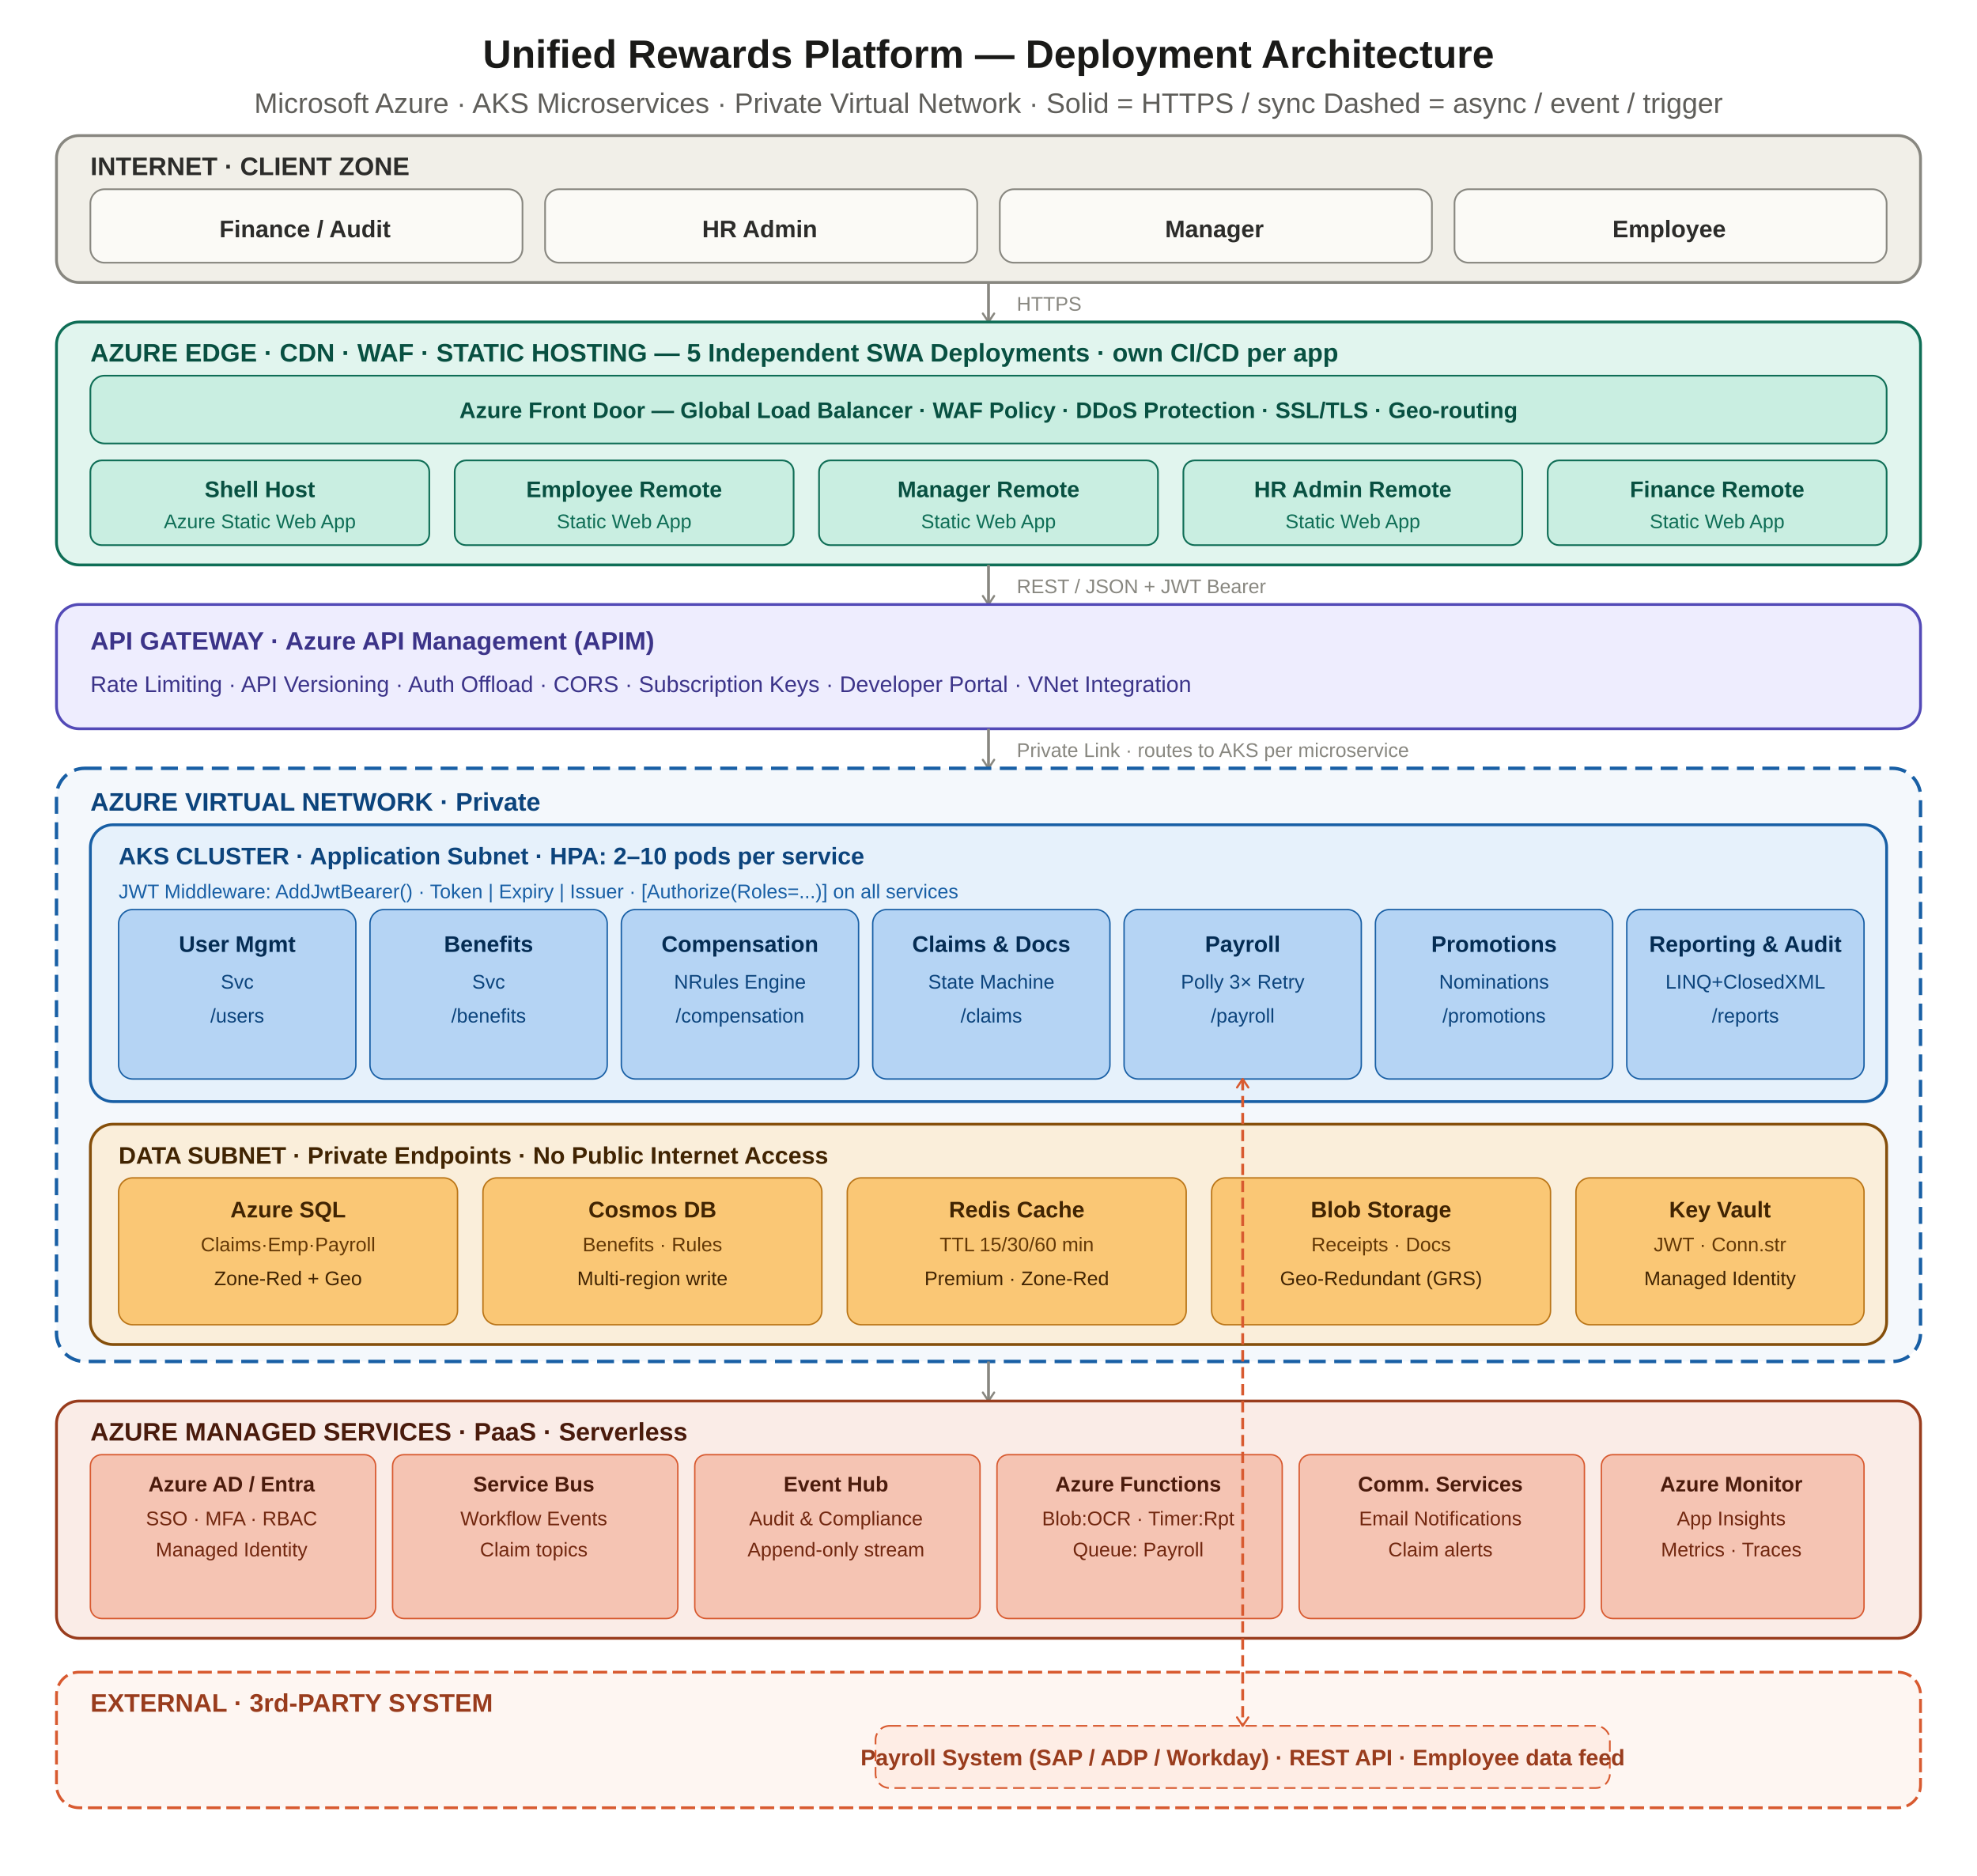
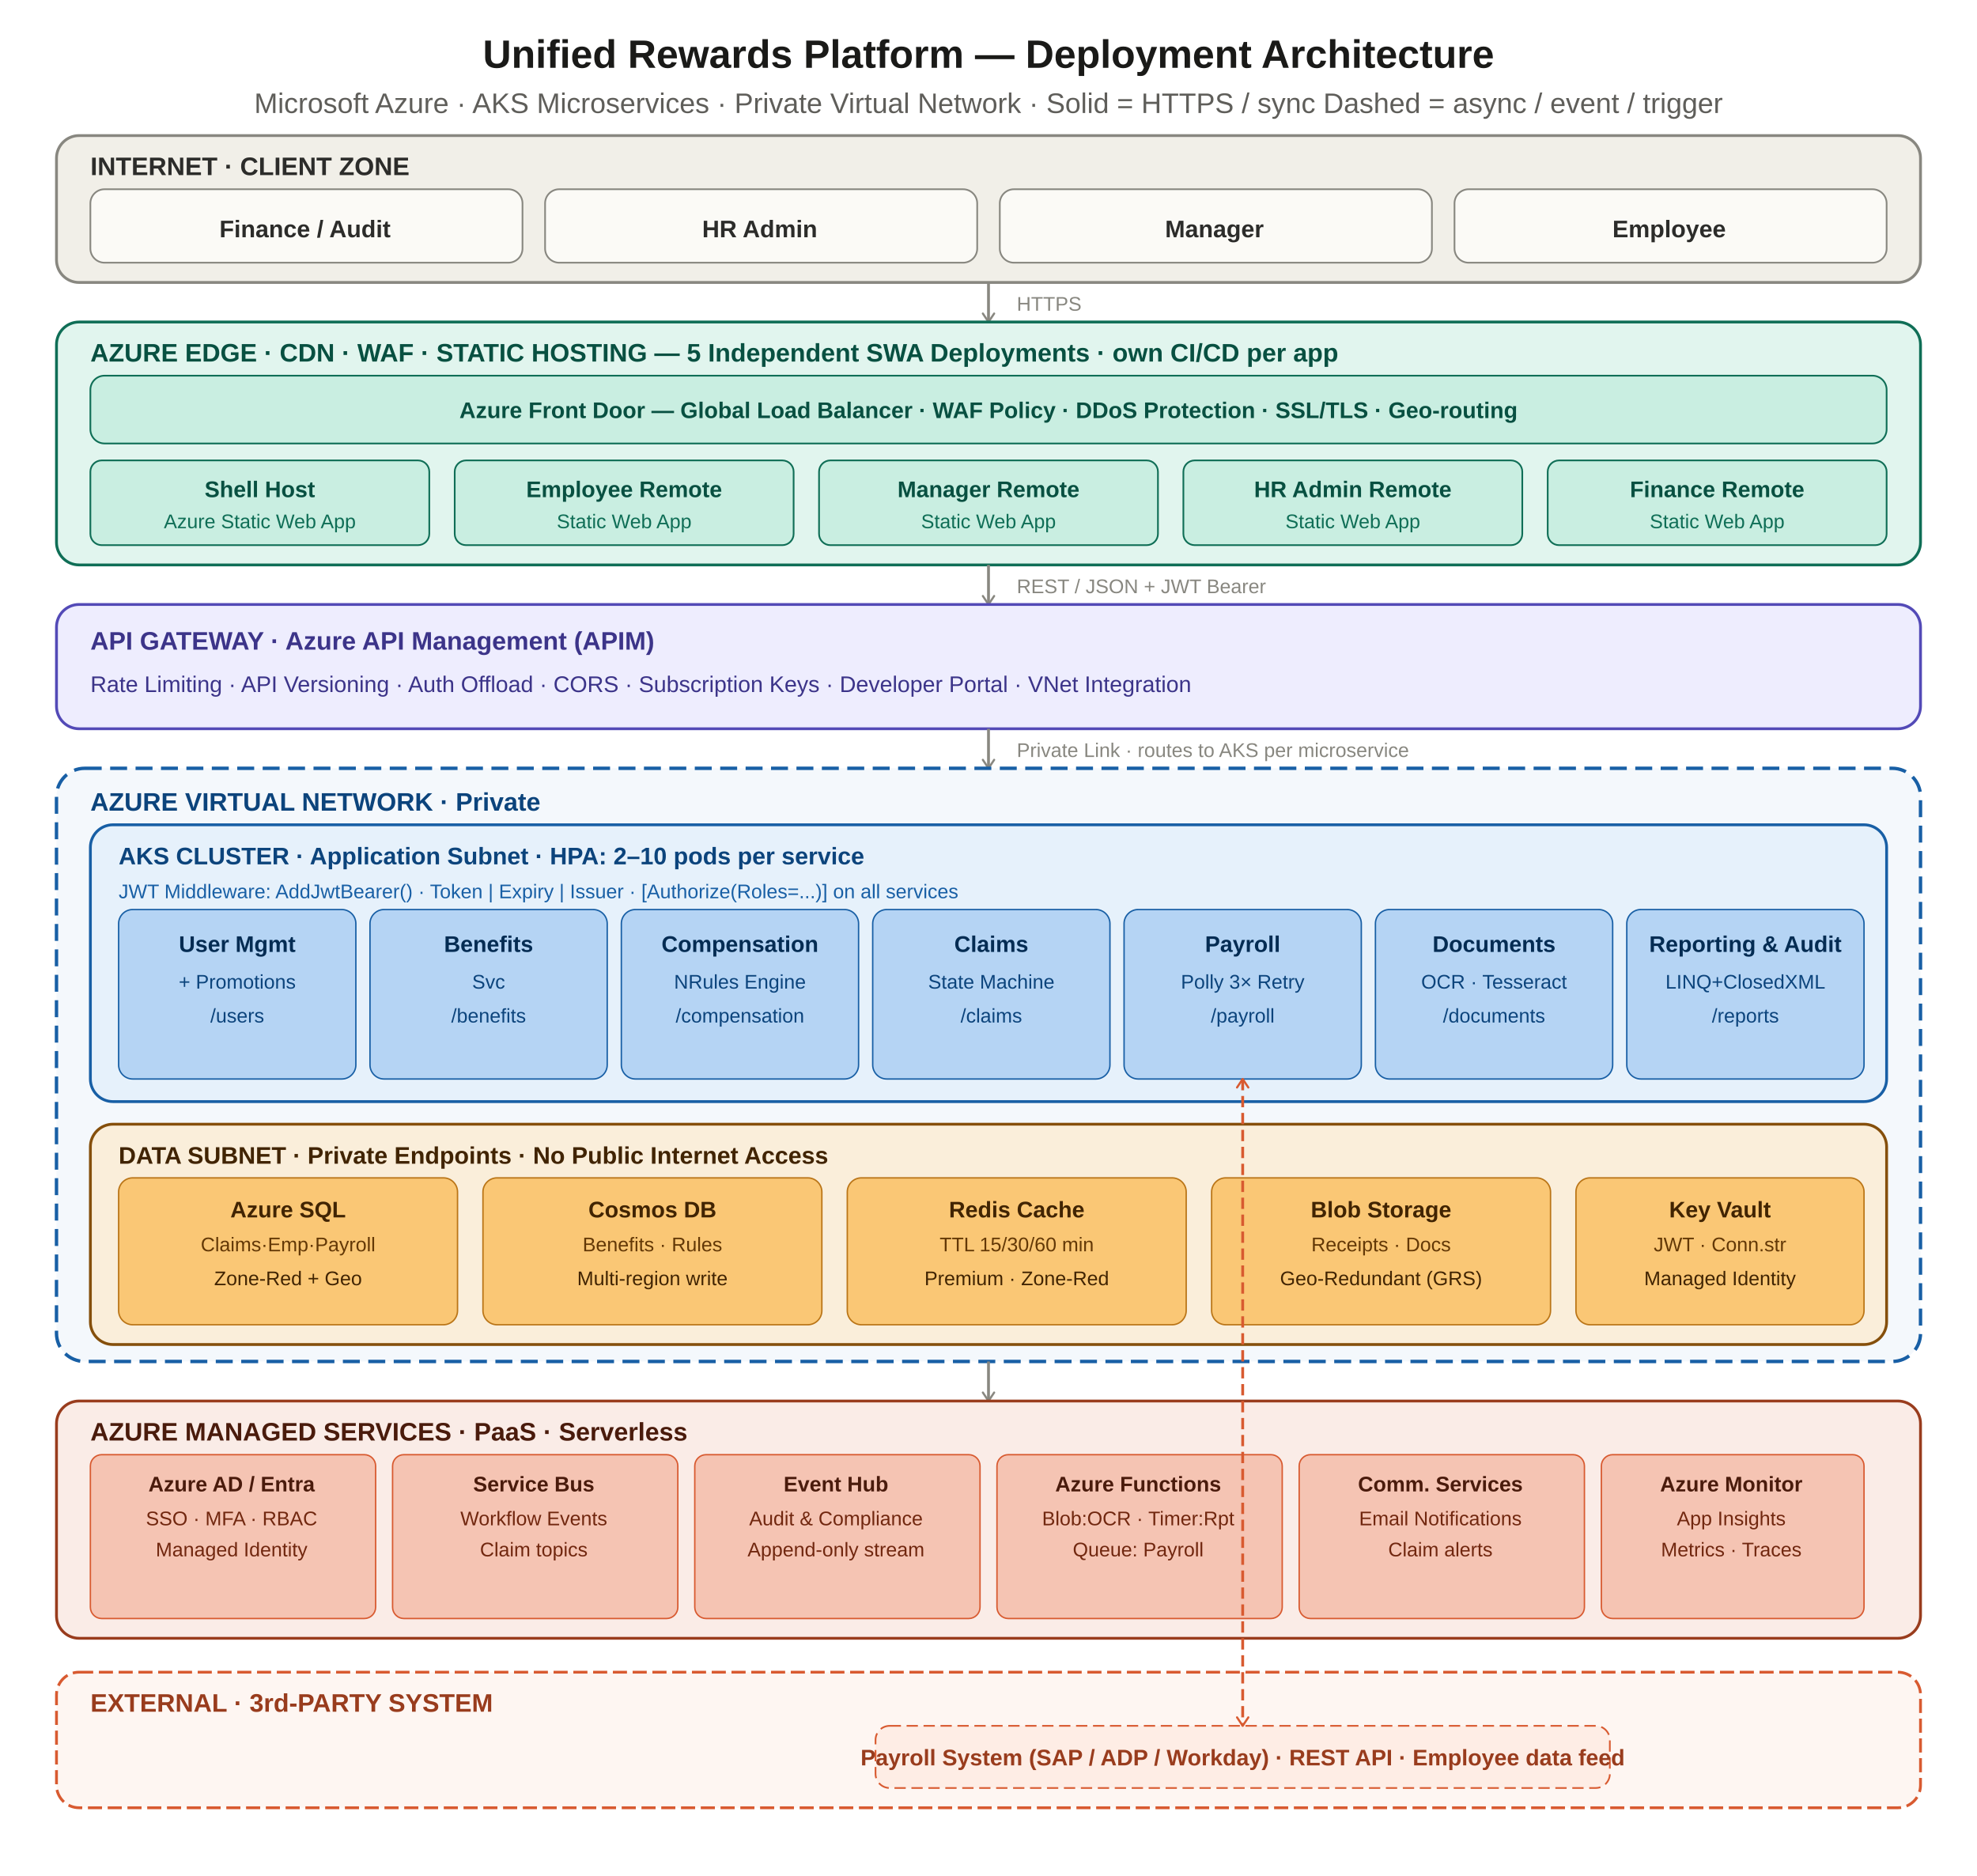
<svg xmlns="http://www.w3.org/2000/svg" width="700" height="664" viewBox="0 0 700 664" font-family="'Segoe UI', Arial, sans-serif">
  <defs>
    <marker id="arr" viewBox="0 0 10 10" refX="8" refY="5" markerWidth="5" markerHeight="5" orient="auto-start-reverse">
      <path d="M2 1L8 5L2 9" fill="none" stroke="#888780" stroke-width="1.5" stroke-linecap="round" stroke-linejoin="round" />
    </marker>
    <marker id="arrd" viewBox="0 0 10 10" refX="8" refY="5" markerWidth="5" markerHeight="5" orient="auto-start-reverse">
      <path d="M2 1L8 5L2 9" fill="none" stroke="#D85A30" stroke-width="1.5" stroke-linecap="round" stroke-linejoin="round" />
    </marker>
  </defs>
  <text x="350" y="24" text-anchor="middle" font-size="14" font-weight="700" fill="#1a1a18">Unified Rewards Platform — Deployment Architecture</text>
  <text x="350" y="40" text-anchor="middle" font-size="10" fill="#5F5E5A">Microsoft Azure  ·  AKS Microservices  ·  Private Virtual Network  ·  Solid = HTTPS / sync   Dashed = async / event / trigger</text>
  <rect x="20" y="48" width="660" height="52" rx="8" fill="#F1EFE8" stroke="#888780" stroke-width="1" />
  <text x="32" y="62" font-size="9" font-weight="700" fill="#2C2C2A">INTERNET · CLIENT ZONE</text>
  <rect x="32" y="67" width="153" height="26" rx="5" fill="#FBFAF6" stroke="#888780" stroke-width="0.6" />
  <text x="108" y="84" text-anchor="middle" font-size="8.5" font-weight="600" fill="#2C2C2A">Finance / Audit</text>
  <rect x="193" y="67" width="153" height="26" rx="5" fill="#FBFAF6" stroke="#888780" stroke-width="0.6" />
  <text x="269" y="84" text-anchor="middle" font-size="8.5" font-weight="600" fill="#2C2C2A">HR Admin</text>
  <rect x="354" y="67" width="153" height="26" rx="5" fill="#FBFAF6" stroke="#888780" stroke-width="0.6" />
  <text x="430" y="84" text-anchor="middle" font-size="8.5" font-weight="600" fill="#2C2C2A">Manager</text>
  <rect x="515" y="67" width="153" height="26" rx="5" fill="#FBFAF6" stroke="#888780" stroke-width="0.6" />
  <text x="591" y="84" text-anchor="middle" font-size="8.5" font-weight="600" fill="#2C2C2A">Employee</text>
  <line x1="350" y1="100" x2="350" y2="114" stroke="#888780" stroke-width="1" marker-end="url(#arr)" />
  <text x="360" y="110" font-size="7" fill="#888780">HTTPS</text>
  <rect x="20" y="114" width="660" height="86" rx="8" fill="#E1F5EE" stroke="#0F6E56" stroke-width="1" />
  <text x="32" y="128" font-size="9" font-weight="700" fill="#085041">AZURE EDGE · CDN · WAF · STATIC HOSTING — 5 Independent SWA Deployments · own CI/CD per app</text>
  <rect x="32" y="133" width="636" height="24" rx="5" fill="#C9EEE1" stroke="#0F6E56" stroke-width="0.6" />
  <text x="350" y="148" text-anchor="middle" font-size="8" font-weight="600" fill="#085041">Azure Front Door — Global Load Balancer · WAF Policy · DDoS Protection · SSL/TLS · Geo-routing</text>
  <rect x="32" y="163" width="120" height="30" rx="4" fill="#C9EEE1" stroke="#0F6E56" stroke-width="0.6" />
  <text x="92" y="176" text-anchor="middle" font-size="8" font-weight="600" fill="#085041">Shell Host</text>
  <text x="92" y="187" text-anchor="middle" font-size="7" fill="#0F6E56">Azure Static Web App</text>
  <rect x="161" y="163" width="120" height="30" rx="4" fill="#C9EEE1" stroke="#0F6E56" stroke-width="0.6" />
  <text x="221" y="176" text-anchor="middle" font-size="8" font-weight="600" fill="#085041">Employee Remote</text>
  <text x="221" y="187" text-anchor="middle" font-size="7" fill="#0F6E56">Static Web App</text>
  <rect x="290" y="163" width="120" height="30" rx="4" fill="#C9EEE1" stroke="#0F6E56" stroke-width="0.6" />
  <text x="350" y="176" text-anchor="middle" font-size="8" font-weight="600" fill="#085041">Manager Remote</text>
  <text x="350" y="187" text-anchor="middle" font-size="7" fill="#0F6E56">Static Web App</text>
  <rect x="419" y="163" width="120" height="30" rx="4" fill="#C9EEE1" stroke="#0F6E56" stroke-width="0.6" />
  <text x="479" y="176" text-anchor="middle" font-size="8" font-weight="600" fill="#085041">HR Admin Remote</text>
  <text x="479" y="187" text-anchor="middle" font-size="7" fill="#0F6E56">Static Web App</text>
  <rect x="548" y="163" width="120" height="30" rx="4" fill="#C9EEE1" stroke="#0F6E56" stroke-width="0.6" />
  <text x="608" y="176" text-anchor="middle" font-size="8" font-weight="600" fill="#085041">Finance Remote</text>
  <text x="608" y="187" text-anchor="middle" font-size="7" fill="#0F6E56">Static Web App</text>
  <line x1="350" y1="200" x2="350" y2="214" stroke="#888780" stroke-width="1" marker-end="url(#arr)" />
  <text x="360" y="210" font-size="7" fill="#888780">REST / JSON + JWT Bearer</text>
  <rect x="20" y="214" width="660" height="44" rx="8" fill="#EEEDFE" stroke="#534AB7" stroke-width="1" />
  <text x="32" y="230" font-size="9" font-weight="700" fill="#3C3489">API GATEWAY · Azure API Management (APIM)</text>
  <text x="32" y="245" font-size="8" fill="#3C3489">Rate Limiting · API Versioning · Auth Offload · CORS · Subscription Keys · Developer Portal · VNet Integration</text>
  <line x1="350" y1="258" x2="350" y2="272" stroke="#888780" stroke-width="1" marker-end="url(#arr)" />
  <text x="360" y="268" font-size="7" fill="#888780">Private Link · routes to AKS per microservice</text>
  <rect x="20" y="272" width="660" height="210" rx="10" fill="#F4F8FC" stroke="#185FA5" stroke-width="1.2" stroke-dasharray="6 3" />
  <text x="32" y="287" font-size="9" font-weight="700" fill="#0C447C">AZURE VIRTUAL NETWORK · Private</text>
  <rect x="32" y="292" width="636" height="98" rx="8" fill="#E6F1FB" stroke="#185FA5" stroke-width="1" />
  <text x="42" y="306" font-size="8.5" font-weight="700" fill="#0C447C">AKS CLUSTER · Application Subnet · HPA: 2–10 pods per service</text>
  <text x="42" y="318" font-size="7" fill="#185FA5">JWT Middleware: AddJwtBearer() · Token | Expiry | Issuer · [Authorize(Roles=...)] on all services</text>
  <rect x="42" y="322" width="84" height="60" rx="5" fill="#B5D4F4" stroke="#185FA5" stroke-width="0.5" />
  <text x="84" y="337" text-anchor="middle" font-size="8" font-weight="600" fill="#042C53">User Mgmt</text>
-   <text x="84" y="350" text-anchor="middle" font-size="7" fill="#0C447C">Svc</text>
+   <text x="84" y="350" text-anchor="middle" font-size="7" fill="#0C447C">+ Promotions</text>
  <text x="84" y="362" text-anchor="middle" font-size="7" fill="#0C447C">/users</text>
  <rect x="131" y="322" width="84" height="60" rx="5" fill="#B5D4F4" stroke="#185FA5" stroke-width="0.5" />
  <text x="173" y="337" text-anchor="middle" font-size="8" font-weight="600" fill="#042C53">Benefits</text>
  <text x="173" y="350" text-anchor="middle" font-size="7" fill="#0C447C">Svc</text>
  <text x="173" y="362" text-anchor="middle" font-size="7" fill="#0C447C">/benefits</text>
  <rect x="220" y="322" width="84" height="60" rx="5" fill="#B5D4F4" stroke="#185FA5" stroke-width="0.5" />
  <text x="262" y="337" text-anchor="middle" font-size="8" font-weight="600" fill="#042C53">Compensation</text>
  <text x="262" y="350" text-anchor="middle" font-size="7" fill="#0C447C">NRules Engine</text>
  <text x="262" y="362" text-anchor="middle" font-size="7" fill="#0C447C">/compensation</text>
  <rect x="309" y="322" width="84" height="60" rx="5" fill="#B5D4F4" stroke="#185FA5" stroke-width="0.5" />
-   <text x="351" y="337" text-anchor="middle" font-size="8" font-weight="600" fill="#042C53">Claims &amp; Docs</text>
+   <text x="351" y="337" text-anchor="middle" font-size="8" font-weight="600" fill="#042C53">Claims</text>
  <text x="351" y="350" text-anchor="middle" font-size="7" fill="#0C447C">State Machine</text>
  <text x="351" y="362" text-anchor="middle" font-size="7" fill="#0C447C">/claims</text>
  <rect x="398" y="322" width="84" height="60" rx="5" fill="#B5D4F4" stroke="#185FA5" stroke-width="0.5" />
  <text x="440" y="337" text-anchor="middle" font-size="8" font-weight="600" fill="#042C53">Payroll</text>
  <text x="440" y="350" text-anchor="middle" font-size="7" fill="#0C447C">Polly 3× Retry</text>
  <text x="440" y="362" text-anchor="middle" font-size="7" fill="#0C447C">/payroll</text>
  <rect x="487" y="322" width="84" height="60" rx="5" fill="#B5D4F4" stroke="#185FA5" stroke-width="0.5" />
-   <text x="529" y="337" text-anchor="middle" font-size="8" font-weight="600" fill="#042C53">Promotions</text>
-   <text x="529" y="350" text-anchor="middle" font-size="7" fill="#0C447C">Nominations</text>
-   <text x="529" y="362" text-anchor="middle" font-size="7" fill="#0C447C">/promotions</text>
+   <text x="529" y="337" text-anchor="middle" font-size="8" font-weight="600" fill="#042C53">Documents</text>
+   <text x="529" y="350" text-anchor="middle" font-size="7" fill="#0C447C">OCR · Tesseract</text>
+   <text x="529" y="362" text-anchor="middle" font-size="7" fill="#0C447C">/documents</text>
  <rect x="576" y="322" width="84" height="60" rx="5" fill="#B5D4F4" stroke="#185FA5" stroke-width="0.5" />
  <text x="618" y="337" text-anchor="middle" font-size="8" font-weight="600" fill="#042C53">Reporting &amp; Audit</text>
  <text x="618" y="350" text-anchor="middle" font-size="7" fill="#0C447C">LINQ+ClosedXML</text>
  <text x="618" y="362" text-anchor="middle" font-size="7" fill="#0C447C">/reports</text>
  <rect x="32" y="398" width="636" height="78" rx="8" fill="#FAEEDA" stroke="#854F0B" stroke-width="1" />
  <text x="42" y="412" font-size="8.5" font-weight="700" fill="#412402">DATA SUBNET · Private Endpoints · No Public Internet Access</text>
  <rect x="42" y="417" width="120" height="52" rx="5" fill="#FAC775" stroke="#BA7517" stroke-width="0.5" />
  <text x="102" y="431" text-anchor="middle" font-size="8" font-weight="600" fill="#412402">Azure SQL</text>
  <text x="102" y="443" text-anchor="middle" font-size="7" fill="#633806">Claims·Emp·Payroll</text>
  <text x="102" y="455" text-anchor="middle" font-size="7" fill="#412402">Zone-Red + Geo</text>
  <rect x="171" y="417" width="120" height="52" rx="5" fill="#FAC775" stroke="#BA7517" stroke-width="0.5" />
  <text x="231" y="431" text-anchor="middle" font-size="8" font-weight="600" fill="#412402">Cosmos DB</text>
  <text x="231" y="443" text-anchor="middle" font-size="7" fill="#633806">Benefits · Rules</text>
  <text x="231" y="455" text-anchor="middle" font-size="7" fill="#412402">Multi-region write</text>
  <rect x="300" y="417" width="120" height="52" rx="5" fill="#FAC775" stroke="#BA7517" stroke-width="0.5" />
  <text x="360" y="431" text-anchor="middle" font-size="8" font-weight="600" fill="#412402">Redis Cache</text>
  <text x="360" y="443" text-anchor="middle" font-size="7" fill="#633806">TTL 15/30/60 min</text>
  <text x="360" y="455" text-anchor="middle" font-size="7" fill="#412402">Premium · Zone-Red</text>
  <rect x="429" y="417" width="120" height="52" rx="5" fill="#FAC775" stroke="#BA7517" stroke-width="0.5" />
  <text x="489" y="431" text-anchor="middle" font-size="8" font-weight="600" fill="#412402">Blob Storage</text>
  <text x="489" y="443" text-anchor="middle" font-size="7" fill="#633806">Receipts · Docs</text>
  <text x="489" y="455" text-anchor="middle" font-size="7" fill="#412402">Geo-Redundant (GRS)</text>
  <rect x="558" y="417" width="102" height="52" rx="5" fill="#FAC775" stroke="#BA7517" stroke-width="0.5" />
  <text x="609" y="431" text-anchor="middle" font-size="8" font-weight="600" fill="#412402">Key Vault</text>
  <text x="609" y="443" text-anchor="middle" font-size="7" fill="#633806">JWT · Conn.str</text>
  <text x="609" y="455" text-anchor="middle" font-size="7" fill="#412402">Managed Identity</text>
  <line x1="350" y1="482" x2="350" y2="496" stroke="#888780" stroke-width="1" marker-end="url(#arr)" />
  <rect x="20" y="496" width="660" height="84" rx="8" fill="#FAECE7" stroke="#993C1D" stroke-width="1" />
  <text x="32" y="510" font-size="9" font-weight="700" fill="#4A1B0C">AZURE MANAGED SERVICES · PaaS · Serverless</text>
  <rect x="32" y="515" width="101" height="58" rx="4" fill="#F5C4B3" stroke="#D85A30" stroke-width="0.5" />
  <text x="82" y="528" text-anchor="middle" font-size="7.5" font-weight="600" fill="#4A1B0C">Azure AD / Entra</text>
  <text x="82" y="540" text-anchor="middle" font-size="7" fill="#71270F">SSO · MFA · RBAC</text>
  <text x="82" y="551" text-anchor="middle" font-size="7" fill="#71270F">Managed Identity</text>
  <rect x="139" y="515" width="101" height="58" rx="4" fill="#F5C4B3" stroke="#D85A30" stroke-width="0.5" />
  <text x="189" y="528" text-anchor="middle" font-size="7.5" font-weight="600" fill="#4A1B0C">Service Bus</text>
  <text x="189" y="540" text-anchor="middle" font-size="7" fill="#71270F">Workflow Events</text>
  <text x="189" y="551" text-anchor="middle" font-size="7" fill="#71270F">Claim topics</text>
  <rect x="246" y="515" width="101" height="58" rx="4" fill="#F5C4B3" stroke="#D85A30" stroke-width="0.5" />
  <text x="296" y="528" text-anchor="middle" font-size="7.5" font-weight="600" fill="#4A1B0C">Event Hub</text>
  <text x="296" y="540" text-anchor="middle" font-size="7" fill="#71270F">Audit &amp; Compliance</text>
  <text x="296" y="551" text-anchor="middle" font-size="7" fill="#71270F">Append-only stream</text>
  <rect x="353" y="515" width="101" height="58" rx="4" fill="#F5C4B3" stroke="#D85A30" stroke-width="0.5" />
  <text x="403" y="528" text-anchor="middle" font-size="7.5" font-weight="600" fill="#4A1B0C">Azure Functions</text>
  <text x="403" y="540" text-anchor="middle" font-size="7" fill="#71270F">Blob:OCR · Timer:Rpt</text>
  <text x="403" y="551" text-anchor="middle" font-size="7" fill="#71270F">Queue: Payroll</text>
  <rect x="460" y="515" width="101" height="58" rx="4" fill="#F5C4B3" stroke="#D85A30" stroke-width="0.5" />
  <text x="510" y="528" text-anchor="middle" font-size="7.5" font-weight="600" fill="#4A1B0C">Comm. Services</text>
  <text x="510" y="540" text-anchor="middle" font-size="7" fill="#71270F">Email Notifications</text>
  <text x="510" y="551" text-anchor="middle" font-size="7" fill="#71270F">Claim alerts</text>
  <rect x="567" y="515" width="93" height="58" rx="4" fill="#F5C4B3" stroke="#D85A30" stroke-width="0.5" />
  <text x="613" y="528" text-anchor="middle" font-size="7.5" font-weight="600" fill="#4A1B0C">Azure Monitor</text>
  <text x="613" y="540" text-anchor="middle" font-size="7" fill="#71270F">App Insights</text>
  <text x="613" y="551" text-anchor="middle" font-size="7" fill="#71270F">Metrics · Traces</text>
  <rect x="20" y="592" width="660" height="48" rx="8" fill="#FEF6F2" stroke="#D85A30" stroke-width="1" stroke-dasharray="5 2" />
  <text x="32" y="606" font-size="9" font-weight="700" fill="#993C1D">EXTERNAL · 3rd-PARTY SYSTEM</text>
  <rect x="310" y="611" width="260" height="22" rx="5" fill="#FEEDE5" stroke="#D85A30" stroke-width="0.6" stroke-dasharray="4 2" />
  <text x="440" y="625" text-anchor="middle" font-size="8" font-weight="600" fill="#993C1D">Payroll System (SAP / ADP / Workday) · REST API · Employee data feed</text>
  <line x1="440" y1="382" x2="440" y2="611" stroke="#D85A30" stroke-width="1" stroke-dasharray="4 2" marker-end="url(#arrd)" marker-start="url(#arrd)" />
</svg>
